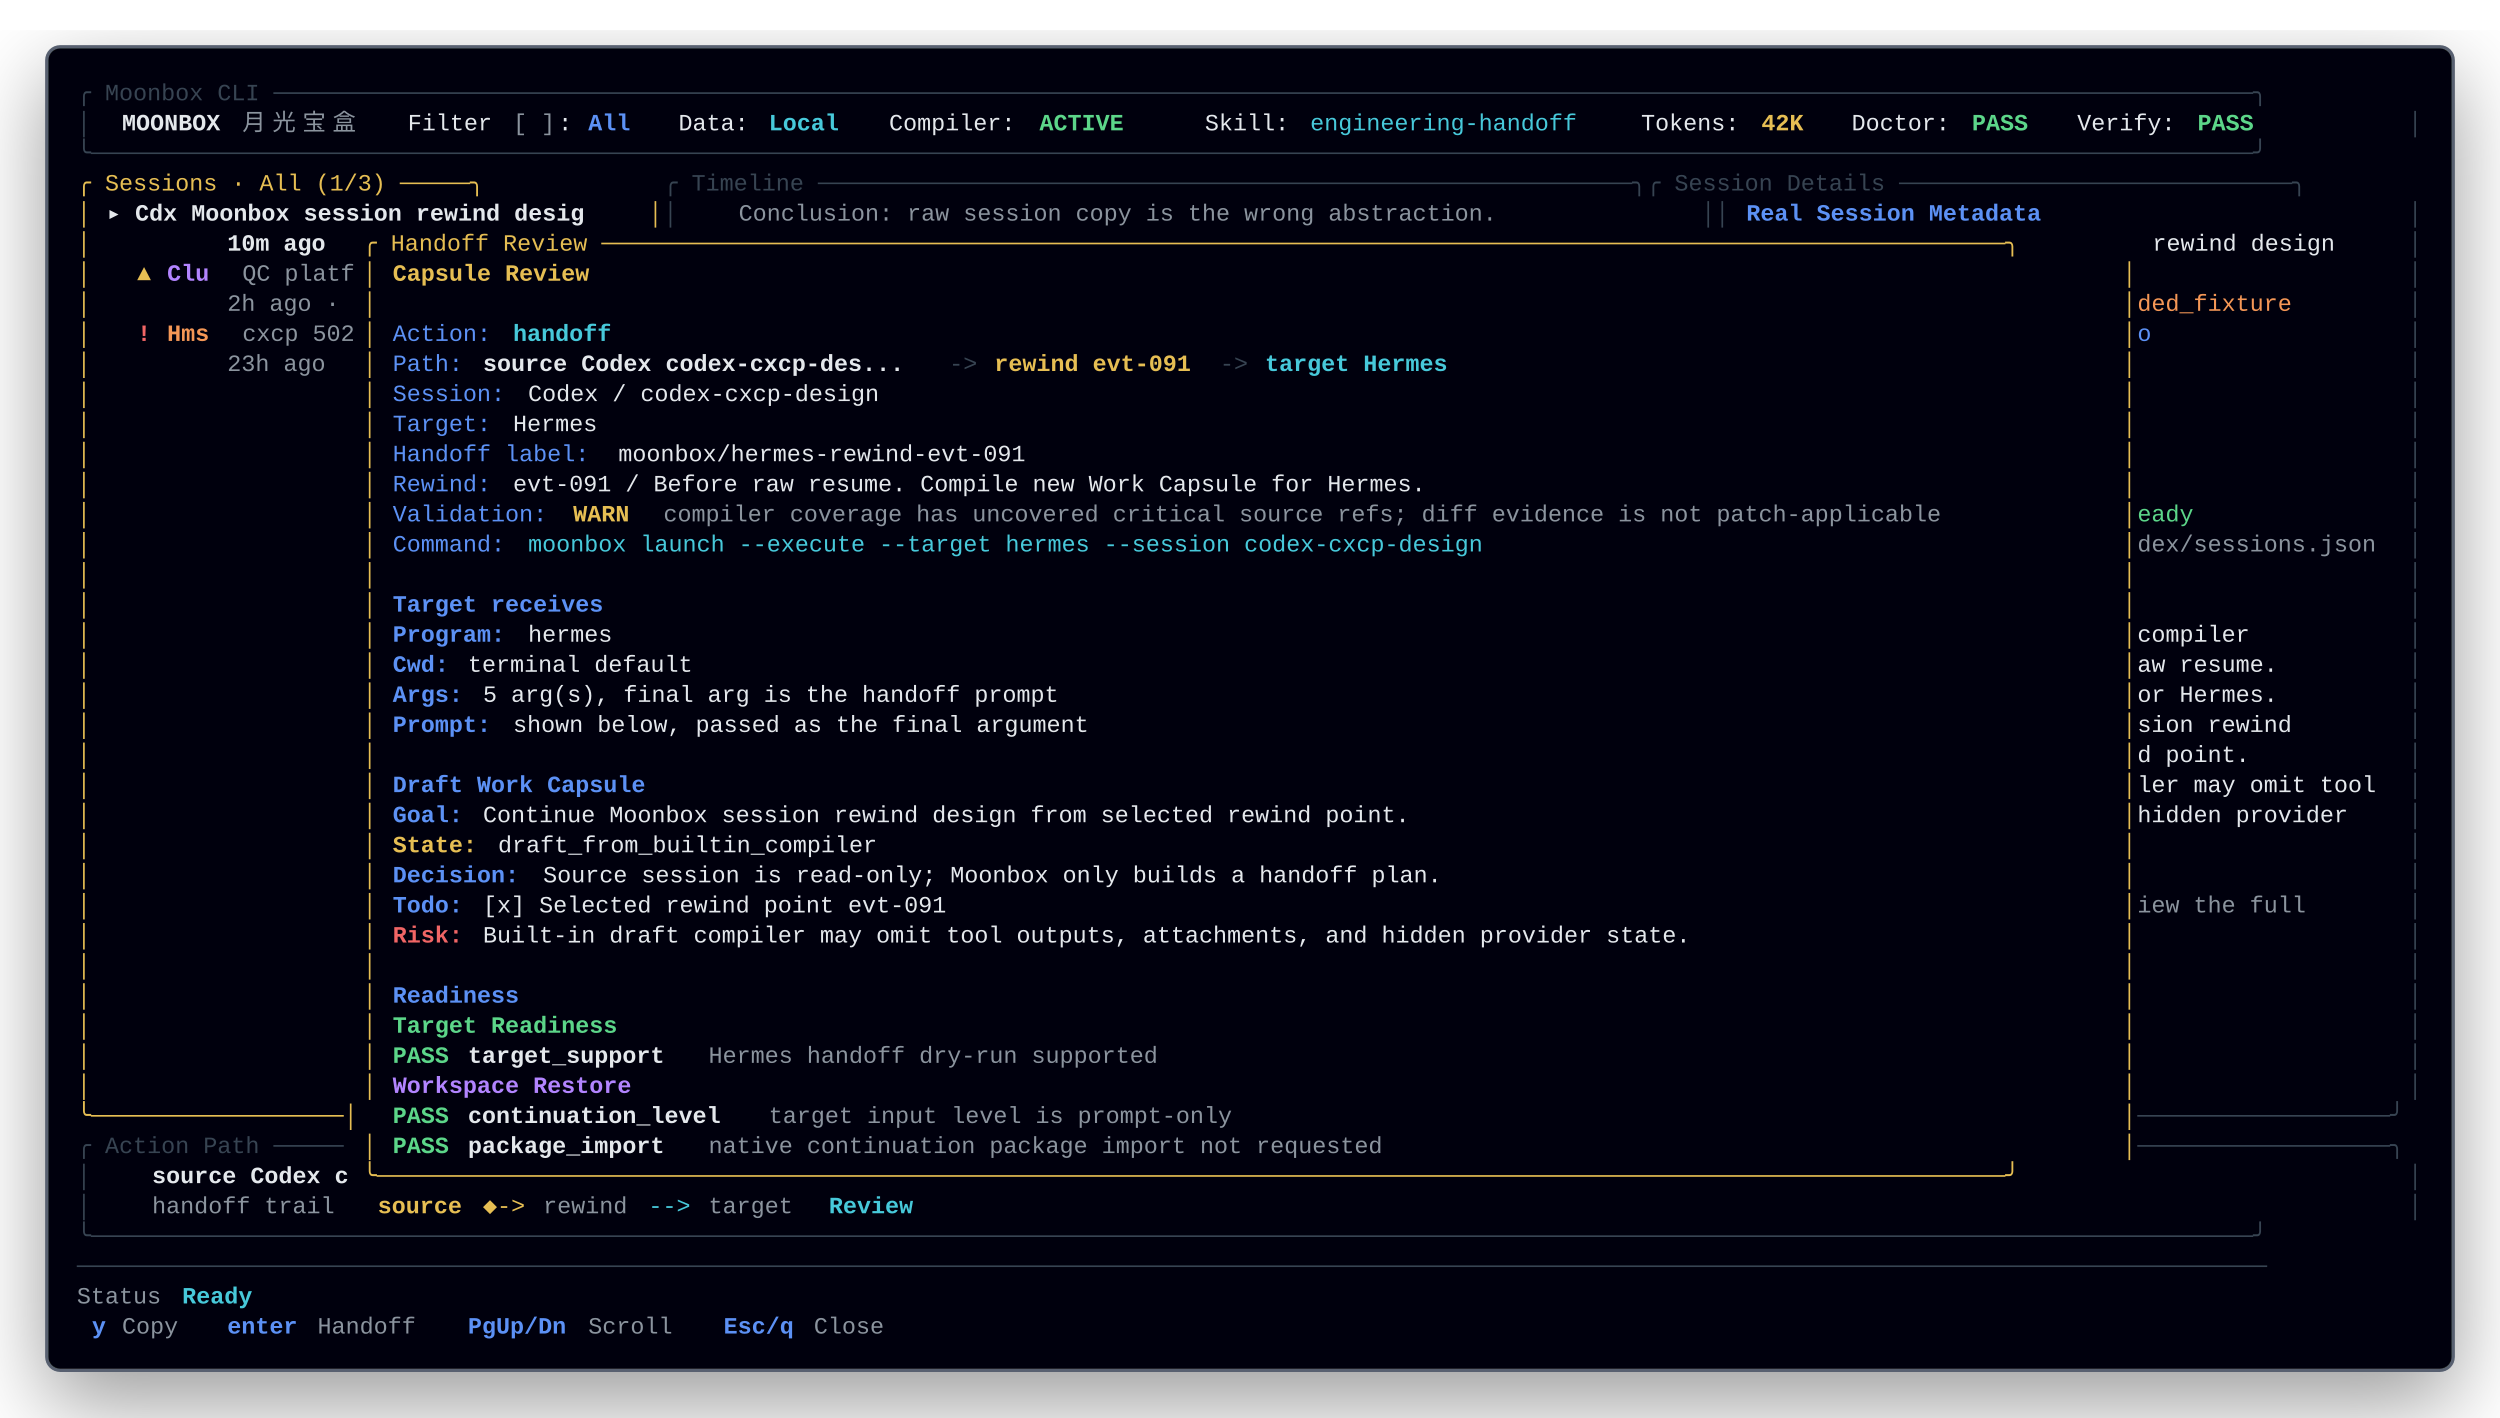
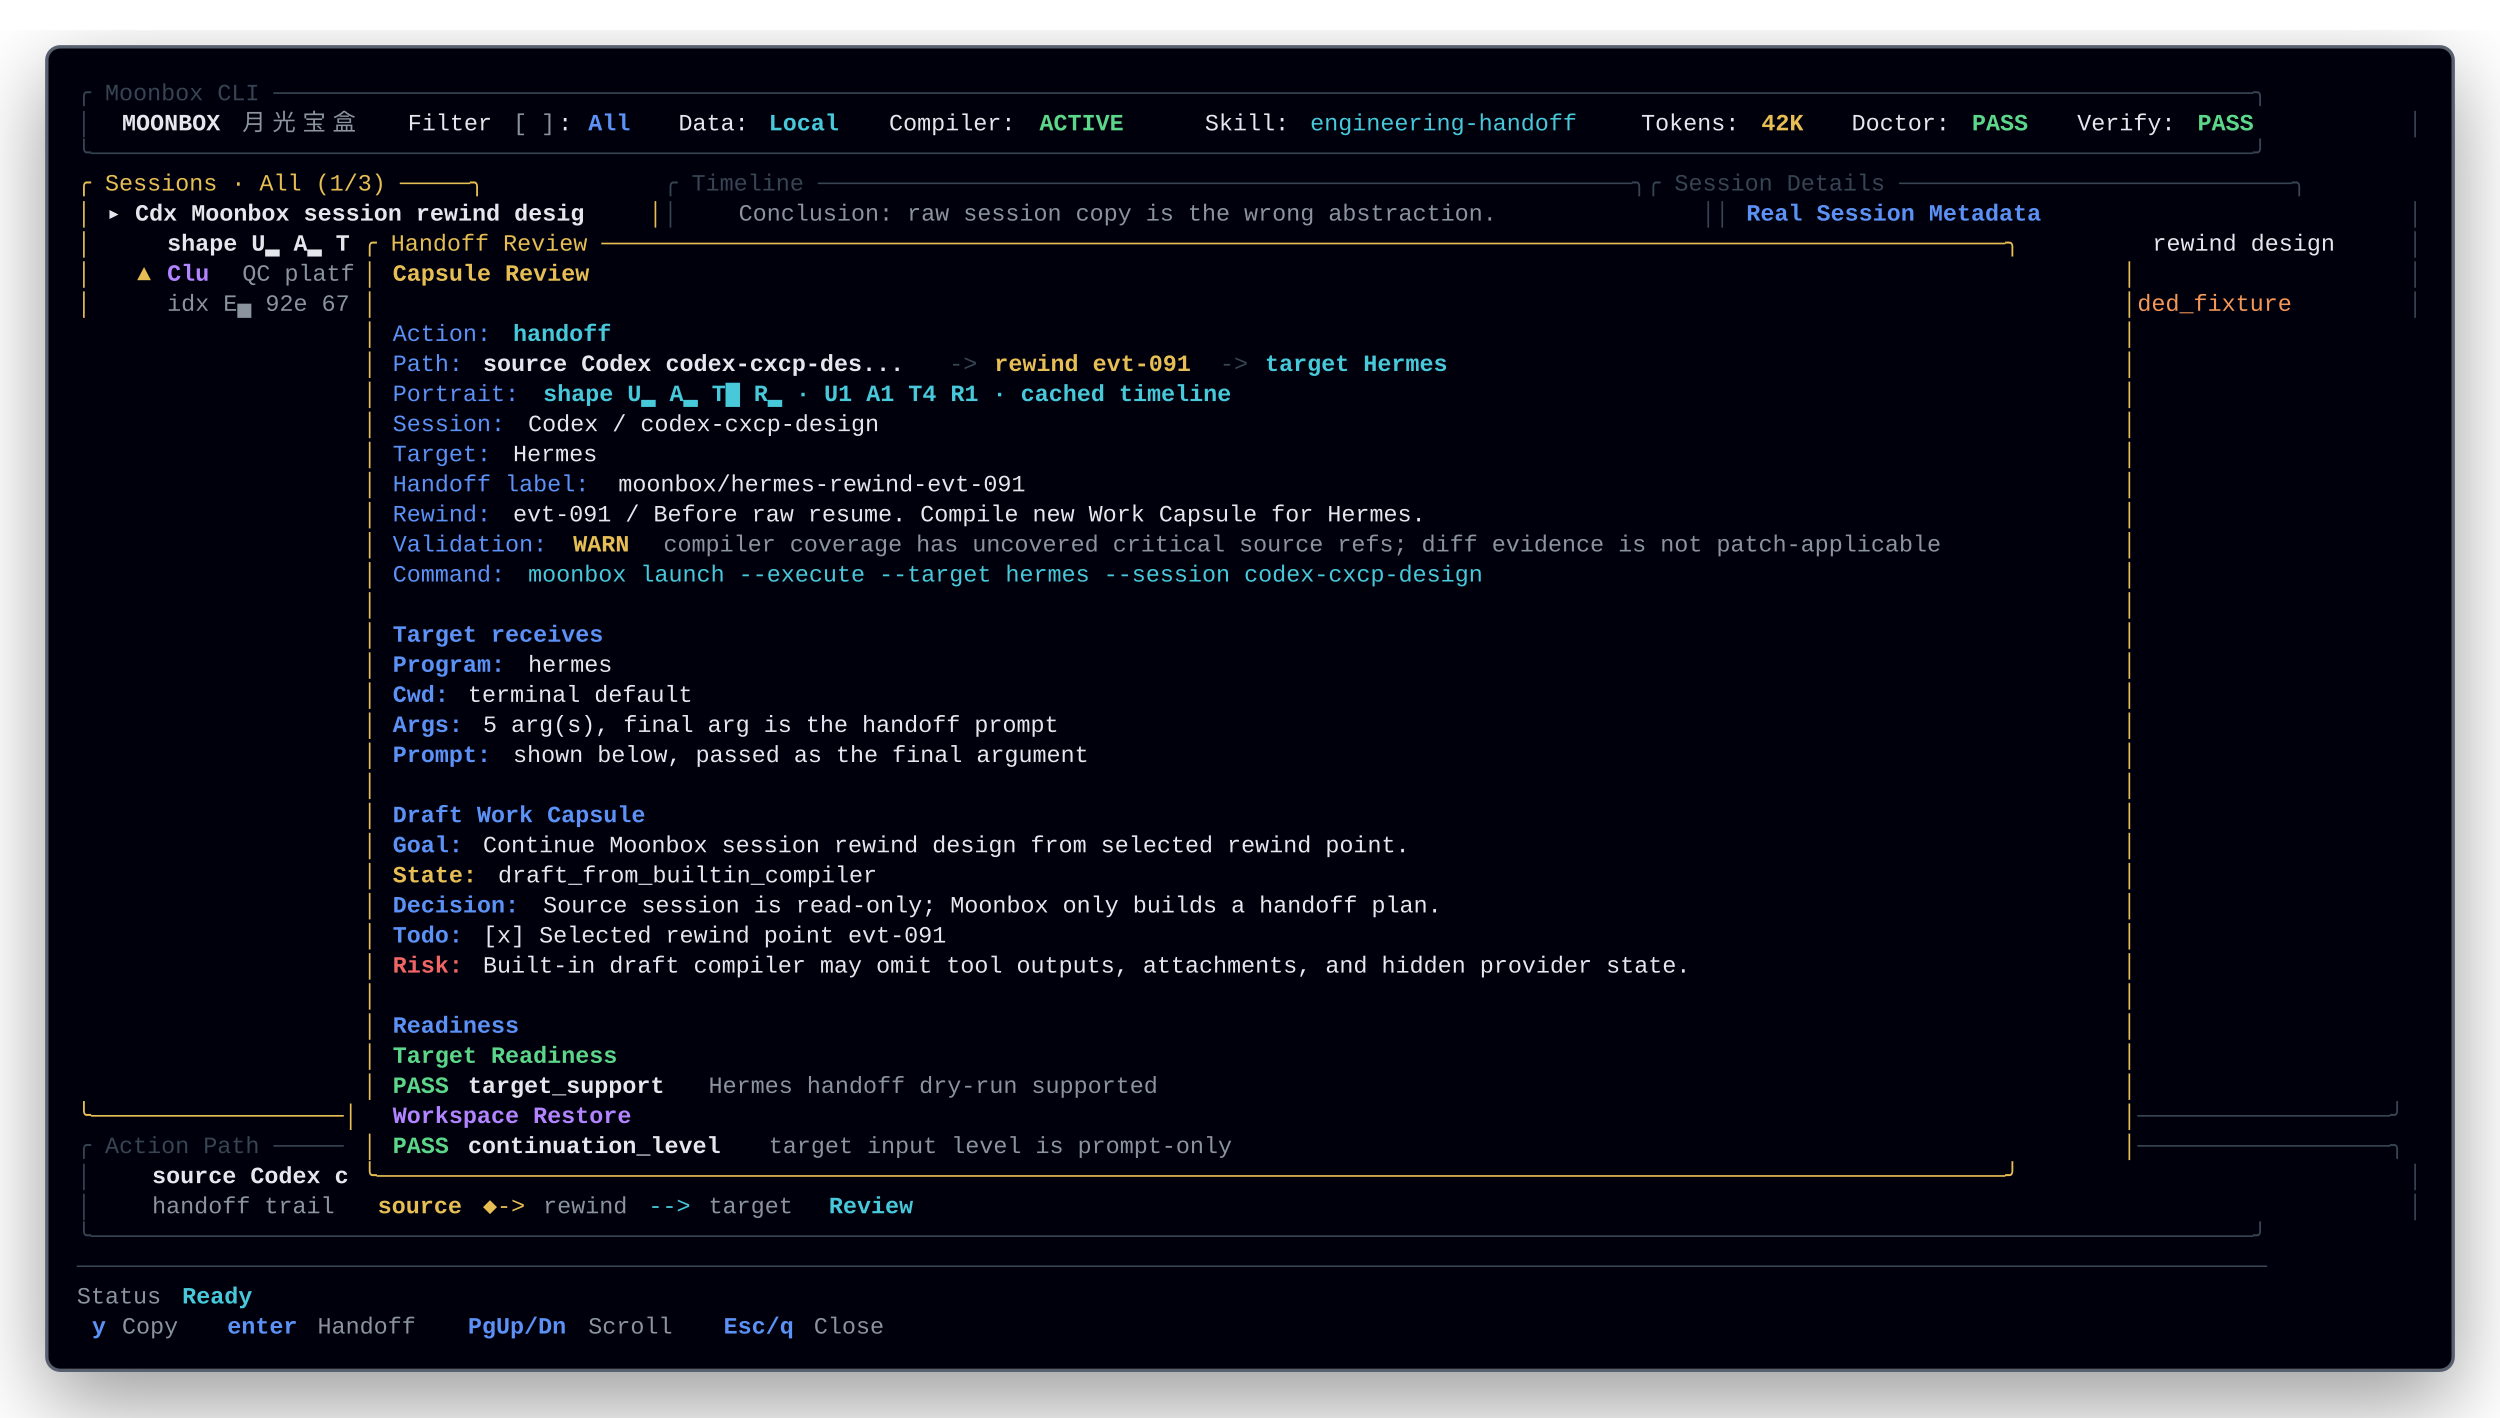
<svg xmlns="http://www.w3.org/2000/svg" width="1496" height="848" viewBox="0 0 1496 848" role="img" aria-labelledby="title desc">
  <defs>
    <filter id="shadow" x="-10%" y="-10%" width="120%" height="120%">
      <feDropShadow dx="0" dy="18" stdDeviation="26" flood-color="#000000" flood-opacity="0.40" />
    </filter>
    <style>
      .mono { font-family: ui-monospace, SFMono-Regular, Menlo, Monaco, Consolas, "Liberation Mono", monospace; white-space: pre; }
    </style>
  </defs>
  <rect x="28" y="28" width="1440" height="792" rx="8" fill="#050607" stroke="#58616f" stroke-width="2" filter="url(#shadow)" />
  <text x="46" y="60" class="mono" font-size="14" font-weight="500" fill="#374452">╭ Moonbox CLI ─────────────────────────────────────────────────────────────────────────────────────────────────────────────────────────────────────────────╮</text>
  <text x="46" y="78" class="mono" font-size="14" font-weight="500" fill="#374452">│</text>
  <text x="73" y="78" class="mono" font-size="14" font-weight="800" fill="#e4e8ec">MOONBOX</text>
  <text x="145" y="78" class="mono" font-size="14" font-weight="500" fill="#8b949e">月</text>
  <text x="163" y="78" class="mono" font-size="14" font-weight="500" fill="#8b949e">光</text>
  <text x="181" y="78" class="mono" font-size="14" font-weight="500" fill="#8b949e">宝</text>
  <text x="199" y="78" class="mono" font-size="14" font-weight="500" fill="#8b949e">盒</text>
  <text x="244" y="78" class="mono" font-size="14" font-weight="500" fill="#e4e8ec">Filter</text>
  <text x="307" y="78" class="mono" font-size="14" font-weight="500" fill="#8b949e">[ ]</text>
  <text x="334" y="78" class="mono" font-size="14" font-weight="500" fill="#e4e8ec">:</text>
  <text x="352" y="78" class="mono" font-size="14" font-weight="800" fill="#5c91f5">All</text>
  <text x="406" y="78" class="mono" font-size="14" font-weight="500" fill="#e4e8ec">Data:</text>
  <text x="460" y="78" class="mono" font-size="14" font-weight="800" fill="#47c9da">Local</text>
  <text x="532" y="78" class="mono" font-size="14" font-weight="500" fill="#e4e8ec">Compiler:</text>
  <text x="622" y="78" class="mono" font-size="14" font-weight="800" fill="#5cd689">ACTIVE</text>
  <text x="721" y="78" class="mono" font-size="14" font-weight="500" fill="#e4e8ec">Skill:</text>
  <text x="784" y="78" class="mono" font-size="14" font-weight="500" fill="#47c9da">engineering-handoff</text>
  <text x="982" y="78" class="mono" font-size="14" font-weight="500" fill="#e4e8ec">Tokens:</text>
  <text x="1054" y="78" class="mono" font-size="14" font-weight="800" fill="#e6be53">42K</text>
  <text x="1108" y="78" class="mono" font-size="14" font-weight="500" fill="#e4e8ec">Doctor:</text>
  <text x="1180" y="78" class="mono" font-size="14" font-weight="800" fill="#5cd689">PASS</text>
  <text x="1243" y="78" class="mono" font-size="14" font-weight="500" fill="#e4e8ec">Verify:</text>
  <text x="1315" y="78" class="mono" font-size="14" font-weight="800" fill="#5cd689">PASS</text>
  <text x="1441" y="78" class="mono" font-size="14" font-weight="500" fill="#374452">│</text>
  <text x="46" y="96" class="mono" font-size="14" font-weight="500" fill="#374452">╰──────────────────────────────────────────────────────────────────────────────────────────────────────────────────────────────────────────────────────────╯</text>
  <text x="46" y="114" class="mono" font-size="14" font-weight="500" fill="#e6be53">╭ Sessions · All (1/3)           ─────╮</text>
  <text x="397" y="114" class="mono" font-size="14" font-weight="500" fill="#374452">╭ Timeline ──────────────────────────────────────────────────────────╮╭ Session Details ────────────────────────────╮</text>
  <text x="46" y="132" class="mono" font-size="14" font-weight="500" fill="#e6be53">│</text>
  <text x="64" y="132" class="mono" font-size="14" font-weight="800" fill="#e4e8ec">▸ Cdx  Moonbox session rewind desig</text>
  <text x="388" y="132" class="mono" font-size="14" font-weight="500" fill="#e6be53">│</text>
  <text x="397" y="132" class="mono" font-size="14" font-weight="500" fill="#374452">│</text>
  <text x="442" y="132" class="mono" font-size="14" font-weight="500" fill="#8b949e">Conclusion: raw session copy is the wrong abstraction.</text>
  <text x="1018" y="132" class="mono" font-size="14" font-weight="500" fill="#374452">││</text>
  <text x="1045" y="132" class="mono" font-size="14" font-weight="800" fill="#5c91f5">Real Session Metadata</text>
  <text x="1441" y="132" class="mono" font-size="14" font-weight="500" fill="#374452">│</text>
  <text x="46" y="150" class="mono" font-size="14" font-weight="500" fill="#e6be53">│</text>
-   <text x="136" y="150" class="mono" font-size="14" font-weight="800" fill="#e4e8ec">10m ago</text>
+   <text x="100" y="150" class="mono" font-size="14" font-weight="800" fill="#e4e8ec">shape U▂ A▂ T</text>
  <text x="217" y="150" class="mono" font-size="14" font-weight="500" fill="#e6be53">╭ Handoff Review ────────────────────────────────────────────────────────────────────────────────────────────────────╮</text>
  <text x="1288" y="150" class="mono" font-size="14" font-weight="500" fill="#e4e8ec">rewind design</text>
  <text x="1441" y="150" class="mono" font-size="14" font-weight="500" fill="#374452">│</text>
  <text x="46" y="168" class="mono" font-size="14" font-weight="500" fill="#e6be53">│</text>
  <text x="82" y="168" class="mono" font-size="14" font-weight="500" fill="#e6be53">▲</text>
  <text x="100" y="168" class="mono" font-size="14" font-weight="800" fill="#b284ff">Clu</text>
  <text x="145" y="168" class="mono" font-size="14" font-weight="500" fill="#8b949e">QC platf</text>
  <text x="217" y="168" class="mono" font-size="14" font-weight="500" fill="#e6be53">│</text>
  <text x="235" y="168" class="mono" font-size="14" font-weight="800" fill="#e6be53">Capsule Review</text>
  <text x="1270" y="168" class="mono" font-size="14" font-weight="500" fill="#e6be53">│</text>
  <text x="1441" y="168" class="mono" font-size="14" font-weight="500" fill="#374452">│</text>
  <text x="46" y="186" class="mono" font-size="14" font-weight="500" fill="#e6be53">│</text>
-   <text x="136" y="186" class="mono" font-size="14" font-weight="500" fill="#8b949e">2h ago  ·</text>
+   <text x="100" y="186" class="mono" font-size="14" font-weight="500" fill="#8b949e">idx E▄ 92e 67</text>
  <text x="217" y="186" class="mono" font-size="14" font-weight="500" fill="#e6be53">│</text>
  <text x="1270" y="186" class="mono" font-size="14" font-weight="500" fill="#e6be53">│</text>
  <text x="1279" y="186" class="mono" font-size="14" font-weight="500" fill="#f59756">ded_fixture</text>
  <text x="1441" y="186" class="mono" font-size="14" font-weight="500" fill="#374452">│</text>
-   <text x="46" y="204" class="mono" font-size="14" font-weight="500" fill="#e6be53">│</text>
-   <text x="82" y="204" class="mono" font-size="14" font-weight="800" fill="#f16565">!</text>
-   <text x="100" y="204" class="mono" font-size="14" font-weight="800" fill="#f59756">Hms</text>
-   <text x="145" y="204" class="mono" font-size="14" font-weight="500" fill="#8b949e">cxcp 502</text>
  <text x="217" y="204" class="mono" font-size="14" font-weight="500" fill="#e6be53">│</text>
  <text x="235" y="204" class="mono" font-size="14" font-weight="500" fill="#5c91f5">Action:</text>
  <text x="307" y="204" class="mono" font-size="14" font-weight="800" fill="#47c9da">handoff</text>
  <text x="1270" y="204" class="mono" font-size="14" font-weight="500" fill="#e6be53">│</text>
-   <text x="1279" y="204" class="mono" font-size="14" font-weight="500" fill="#5c91f5">o</text>
-   <text x="1441" y="204" class="mono" font-size="14" font-weight="500" fill="#374452">│</text>
-   <text x="46" y="222" class="mono" font-size="14" font-weight="500" fill="#e6be53">│</text>
-   <text x="136" y="222" class="mono" font-size="14" font-weight="500" fill="#8b949e">23h ago</text>
  <text x="217" y="222" class="mono" font-size="14" font-weight="500" fill="#e6be53">│</text>
  <text x="235" y="222" class="mono" font-size="14" font-weight="500" fill="#5c91f5">Path:</text>
  <text x="289" y="222" class="mono" font-size="14" font-weight="800" fill="#e4e8ec">source Codex codex-cxcp-des...</text>
  <text x="568" y="222" class="mono" font-size="14" font-weight="500" fill="#374452">-&gt;</text>
  <text x="595" y="222" class="mono" font-size="14" font-weight="800" fill="#e6be53">rewind evt-091</text>
  <text x="730" y="222" class="mono" font-size="14" font-weight="500" fill="#374452">-&gt;</text>
  <text x="757" y="222" class="mono" font-size="14" font-weight="800" fill="#47c9da">target Hermes</text>
  <text x="1270" y="222" class="mono" font-size="14" font-weight="500" fill="#e6be53">│</text>
-   <text x="1441" y="222" class="mono" font-size="14" font-weight="500" fill="#374452">│</text>
-   <text x="46" y="240" class="mono" font-size="14" font-weight="500" fill="#e6be53">│</text>
  <text x="217" y="240" class="mono" font-size="14" font-weight="500" fill="#e6be53">│</text>
-   <text x="235" y="240" class="mono" font-size="14" font-weight="500" fill="#5c91f5">Session:</text>
-   <text x="316" y="240" class="mono" font-size="14" font-weight="500" fill="#e4e8ec">Codex / codex-cxcp-design</text>
+   <text x="235" y="240" class="mono" font-size="14" font-weight="500" fill="#5c91f5">Portrait:</text>
+   <text x="325" y="240" class="mono" font-size="14" font-weight="800" fill="#47c9da">shape U▂ A▂ T▇ R▂ · U1 A1 T4 R1 · cached timeline</text>
  <text x="1270" y="240" class="mono" font-size="14" font-weight="500" fill="#e6be53">│</text>
-   <text x="1441" y="240" class="mono" font-size="14" font-weight="500" fill="#374452">│</text>
-   <text x="46" y="258" class="mono" font-size="14" font-weight="500" fill="#e6be53">│</text>
  <text x="217" y="258" class="mono" font-size="14" font-weight="500" fill="#e6be53">│</text>
-   <text x="235" y="258" class="mono" font-size="14" font-weight="500" fill="#5c91f5">Target:</text>
-   <text x="307" y="258" class="mono" font-size="14" font-weight="500" fill="#e4e8ec">Hermes</text>
+   <text x="235" y="258" class="mono" font-size="14" font-weight="500" fill="#5c91f5">Session:</text>
+   <text x="316" y="258" class="mono" font-size="14" font-weight="500" fill="#e4e8ec">Codex / codex-cxcp-design</text>
  <text x="1270" y="258" class="mono" font-size="14" font-weight="500" fill="#e6be53">│</text>
-   <text x="1441" y="258" class="mono" font-size="14" font-weight="500" fill="#374452">│</text>
-   <text x="46" y="276" class="mono" font-size="14" font-weight="500" fill="#e6be53">│</text>
  <text x="217" y="276" class="mono" font-size="14" font-weight="500" fill="#e6be53">│</text>
-   <text x="235" y="276" class="mono" font-size="14" font-weight="500" fill="#5c91f5">Handoff label:</text>
-   <text x="370" y="276" class="mono" font-size="14" font-weight="500" fill="#e4e8ec">moonbox/hermes-rewind-evt-091</text>
+   <text x="235" y="276" class="mono" font-size="14" font-weight="500" fill="#5c91f5">Target:</text>
+   <text x="307" y="276" class="mono" font-size="14" font-weight="500" fill="#e4e8ec">Hermes</text>
  <text x="1270" y="276" class="mono" font-size="14" font-weight="500" fill="#e6be53">│</text>
-   <text x="1441" y="276" class="mono" font-size="14" font-weight="500" fill="#374452">│</text>
-   <text x="46" y="294" class="mono" font-size="14" font-weight="500" fill="#e6be53">│</text>
  <text x="217" y="294" class="mono" font-size="14" font-weight="500" fill="#e6be53">│</text>
-   <text x="235" y="294" class="mono" font-size="14" font-weight="500" fill="#5c91f5">Rewind:</text>
-   <text x="307" y="294" class="mono" font-size="14" font-weight="500" fill="#e4e8ec">evt-091 / Before raw resume. Compile new Work Capsule for Hermes.</text>
+   <text x="235" y="294" class="mono" font-size="14" font-weight="500" fill="#5c91f5">Handoff label:</text>
+   <text x="370" y="294" class="mono" font-size="14" font-weight="500" fill="#e4e8ec">moonbox/hermes-rewind-evt-091</text>
  <text x="1270" y="294" class="mono" font-size="14" font-weight="500" fill="#e6be53">│</text>
-   <text x="1441" y="294" class="mono" font-size="14" font-weight="500" fill="#374452">│</text>
-   <text x="46" y="312" class="mono" font-size="14" font-weight="500" fill="#e6be53">│</text>
  <text x="217" y="312" class="mono" font-size="14" font-weight="500" fill="#e6be53">│</text>
-   <text x="235" y="312" class="mono" font-size="14" font-weight="500" fill="#5c91f5">Validation:</text>
-   <text x="343" y="312" class="mono" font-size="14" font-weight="800" fill="#e6be53">WARN</text>
-   <text x="397" y="312" class="mono" font-size="14" font-weight="500" fill="#8b949e">compiler coverage has uncovered critical source refs; diff evidence is not patch-applicable</text>
+   <text x="235" y="312" class="mono" font-size="14" font-weight="500" fill="#5c91f5">Rewind:</text>
+   <text x="307" y="312" class="mono" font-size="14" font-weight="500" fill="#e4e8ec">evt-091 / Before raw resume. Compile new Work Capsule for Hermes.</text>
  <text x="1270" y="312" class="mono" font-size="14" font-weight="500" fill="#e6be53">│</text>
-   <text x="1279" y="312" class="mono" font-size="14" font-weight="500" fill="#5cd689">eady</text>
-   <text x="1441" y="312" class="mono" font-size="14" font-weight="500" fill="#374452">│</text>
-   <text x="46" y="330" class="mono" font-size="14" font-weight="500" fill="#e6be53">│</text>
  <text x="217" y="330" class="mono" font-size="14" font-weight="500" fill="#e6be53">│</text>
-   <text x="235" y="330" class="mono" font-size="14" font-weight="500" fill="#5c91f5">Command:</text>
-   <text x="316" y="330" class="mono" font-size="14" font-weight="500" fill="#47c9da">moonbox launch --execute --target hermes --session codex-cxcp-design</text>
+   <text x="235" y="330" class="mono" font-size="14" font-weight="500" fill="#5c91f5">Validation:</text>
+   <text x="343" y="330" class="mono" font-size="14" font-weight="800" fill="#e6be53">WARN</text>
+   <text x="397" y="330" class="mono" font-size="14" font-weight="500" fill="#8b949e">compiler coverage has uncovered critical source refs; diff evidence is not patch-applicable</text>
  <text x="1270" y="330" class="mono" font-size="14" font-weight="500" fill="#e6be53">│</text>
-   <text x="1279" y="330" class="mono" font-size="14" font-weight="500" fill="#8b949e">dex/sessions.json</text>
-   <text x="1441" y="330" class="mono" font-size="14" font-weight="500" fill="#374452">│</text>
-   <text x="46" y="348" class="mono" font-size="14" font-weight="500" fill="#e6be53">│</text>
  <text x="217" y="348" class="mono" font-size="14" font-weight="500" fill="#e6be53">│</text>
+   <text x="235" y="348" class="mono" font-size="14" font-weight="500" fill="#5c91f5">Command:</text>
+   <text x="316" y="348" class="mono" font-size="14" font-weight="500" fill="#47c9da">moonbox launch --execute --target hermes --session codex-cxcp-design</text>
  <text x="1270" y="348" class="mono" font-size="14" font-weight="500" fill="#e6be53">│</text>
-   <text x="1441" y="348" class="mono" font-size="14" font-weight="500" fill="#374452">│</text>
-   <text x="46" y="366" class="mono" font-size="14" font-weight="500" fill="#e6be53">│</text>
  <text x="217" y="366" class="mono" font-size="14" font-weight="500" fill="#e6be53">│</text>
-   <text x="235" y="366" class="mono" font-size="14" font-weight="800" fill="#5c91f5">Target receives</text>
  <text x="1270" y="366" class="mono" font-size="14" font-weight="500" fill="#e6be53">│</text>
-   <text x="1441" y="366" class="mono" font-size="14" font-weight="500" fill="#374452">│</text>
-   <text x="46" y="384" class="mono" font-size="14" font-weight="500" fill="#e6be53">│</text>
  <text x="217" y="384" class="mono" font-size="14" font-weight="500" fill="#e6be53">│</text>
-   <text x="235" y="384" class="mono" font-size="14" font-weight="800" fill="#5c91f5">Program:</text>
-   <text x="316" y="384" class="mono" font-size="14" font-weight="500" fill="#e4e8ec">hermes</text>
+   <text x="235" y="384" class="mono" font-size="14" font-weight="800" fill="#5c91f5">Target receives</text>
  <text x="1270" y="384" class="mono" font-size="14" font-weight="500" fill="#e6be53">│</text>
-   <text x="1279" y="384" class="mono" font-size="14" font-weight="500" fill="#e4e8ec">compiler</text>
-   <text x="1441" y="384" class="mono" font-size="14" font-weight="500" fill="#374452">│</text>
-   <text x="46" y="402" class="mono" font-size="14" font-weight="500" fill="#e6be53">│</text>
  <text x="217" y="402" class="mono" font-size="14" font-weight="500" fill="#e6be53">│</text>
-   <text x="235" y="402" class="mono" font-size="14" font-weight="800" fill="#5c91f5">Cwd:</text>
-   <text x="280" y="402" class="mono" font-size="14" font-weight="500" fill="#e4e8ec">terminal default</text>
+   <text x="235" y="402" class="mono" font-size="14" font-weight="800" fill="#5c91f5">Program:</text>
+   <text x="316" y="402" class="mono" font-size="14" font-weight="500" fill="#e4e8ec">hermes</text>
  <text x="1270" y="402" class="mono" font-size="14" font-weight="500" fill="#e6be53">│</text>
-   <text x="1279" y="402" class="mono" font-size="14" font-weight="500" fill="#e4e8ec">aw resume.</text>
-   <text x="1441" y="402" class="mono" font-size="14" font-weight="500" fill="#374452">│</text>
-   <text x="46" y="420" class="mono" font-size="14" font-weight="500" fill="#e6be53">│</text>
  <text x="217" y="420" class="mono" font-size="14" font-weight="500" fill="#e6be53">│</text>
-   <text x="235" y="420" class="mono" font-size="14" font-weight="800" fill="#5c91f5">Args:</text>
-   <text x="289" y="420" class="mono" font-size="14" font-weight="500" fill="#e4e8ec">5 arg(s), final arg is the handoff prompt</text>
+   <text x="235" y="420" class="mono" font-size="14" font-weight="800" fill="#5c91f5">Cwd:</text>
+   <text x="280" y="420" class="mono" font-size="14" font-weight="500" fill="#e4e8ec">terminal default</text>
  <text x="1270" y="420" class="mono" font-size="14" font-weight="500" fill="#e6be53">│</text>
-   <text x="1279" y="420" class="mono" font-size="14" font-weight="500" fill="#e4e8ec">or Hermes.</text>
-   <text x="1441" y="420" class="mono" font-size="14" font-weight="500" fill="#374452">│</text>
-   <text x="46" y="438" class="mono" font-size="14" font-weight="500" fill="#e6be53">│</text>
  <text x="217" y="438" class="mono" font-size="14" font-weight="500" fill="#e6be53">│</text>
-   <text x="235" y="438" class="mono" font-size="14" font-weight="800" fill="#5c91f5">Prompt:</text>
-   <text x="307" y="438" class="mono" font-size="14" font-weight="500" fill="#e4e8ec">shown below, passed as the final argument</text>
+   <text x="235" y="438" class="mono" font-size="14" font-weight="800" fill="#5c91f5">Args:</text>
+   <text x="289" y="438" class="mono" font-size="14" font-weight="500" fill="#e4e8ec">5 arg(s), final arg is the handoff prompt</text>
  <text x="1270" y="438" class="mono" font-size="14" font-weight="500" fill="#e6be53">│</text>
-   <text x="1279" y="438" class="mono" font-size="14" font-weight="500" fill="#e4e8ec">sion rewind</text>
-   <text x="1441" y="438" class="mono" font-size="14" font-weight="500" fill="#374452">│</text>
-   <text x="46" y="456" class="mono" font-size="14" font-weight="500" fill="#e6be53">│</text>
  <text x="217" y="456" class="mono" font-size="14" font-weight="500" fill="#e6be53">│</text>
+   <text x="235" y="456" class="mono" font-size="14" font-weight="800" fill="#5c91f5">Prompt:</text>
+   <text x="307" y="456" class="mono" font-size="14" font-weight="500" fill="#e4e8ec">shown below, passed as the final argument</text>
  <text x="1270" y="456" class="mono" font-size="14" font-weight="500" fill="#e6be53">│</text>
-   <text x="1279" y="456" class="mono" font-size="14" font-weight="500" fill="#e4e8ec">d point.</text>
-   <text x="1441" y="456" class="mono" font-size="14" font-weight="500" fill="#374452">│</text>
-   <text x="46" y="474" class="mono" font-size="14" font-weight="500" fill="#e6be53">│</text>
  <text x="217" y="474" class="mono" font-size="14" font-weight="500" fill="#e6be53">│</text>
-   <text x="235" y="474" class="mono" font-size="14" font-weight="800" fill="#5c91f5">Draft Work Capsule</text>
  <text x="1270" y="474" class="mono" font-size="14" font-weight="500" fill="#e6be53">│</text>
-   <text x="1279" y="474" class="mono" font-size="14" font-weight="500" fill="#e4e8ec">ler may omit tool</text>
-   <text x="1441" y="474" class="mono" font-size="14" font-weight="500" fill="#374452">│</text>
-   <text x="46" y="492" class="mono" font-size="14" font-weight="500" fill="#e6be53">│</text>
  <text x="217" y="492" class="mono" font-size="14" font-weight="500" fill="#e6be53">│</text>
-   <text x="235" y="492" class="mono" font-size="14" font-weight="800" fill="#5c91f5">Goal:</text>
-   <text x="289" y="492" class="mono" font-size="14" font-weight="500" fill="#e4e8ec">Continue Moonbox session rewind design from selected rewind point.</text>
+   <text x="235" y="492" class="mono" font-size="14" font-weight="800" fill="#5c91f5">Draft Work Capsule</text>
  <text x="1270" y="492" class="mono" font-size="14" font-weight="500" fill="#e6be53">│</text>
-   <text x="1279" y="492" class="mono" font-size="14" font-weight="500" fill="#e4e8ec">hidden provider</text>
-   <text x="1441" y="492" class="mono" font-size="14" font-weight="500" fill="#374452">│</text>
-   <text x="46" y="510" class="mono" font-size="14" font-weight="500" fill="#e6be53">│</text>
  <text x="217" y="510" class="mono" font-size="14" font-weight="500" fill="#e6be53">│</text>
-   <text x="235" y="510" class="mono" font-size="14" font-weight="800" fill="#e6be53">State:</text>
-   <text x="298" y="510" class="mono" font-size="14" font-weight="500" fill="#e4e8ec">draft_from_builtin_compiler</text>
+   <text x="235" y="510" class="mono" font-size="14" font-weight="800" fill="#5c91f5">Goal:</text>
+   <text x="289" y="510" class="mono" font-size="14" font-weight="500" fill="#e4e8ec">Continue Moonbox session rewind design from selected rewind point.</text>
  <text x="1270" y="510" class="mono" font-size="14" font-weight="500" fill="#e6be53">│</text>
-   <text x="1441" y="510" class="mono" font-size="14" font-weight="500" fill="#374452">│</text>
-   <text x="46" y="528" class="mono" font-size="14" font-weight="500" fill="#e6be53">│</text>
  <text x="217" y="528" class="mono" font-size="14" font-weight="500" fill="#e6be53">│</text>
-   <text x="235" y="528" class="mono" font-size="14" font-weight="800" fill="#5c91f5">Decision:</text>
-   <text x="325" y="528" class="mono" font-size="14" font-weight="500" fill="#e4e8ec">Source session is read-only; Moonbox only builds a handoff plan.</text>
+   <text x="235" y="528" class="mono" font-size="14" font-weight="800" fill="#e6be53">State:</text>
+   <text x="298" y="528" class="mono" font-size="14" font-weight="500" fill="#e4e8ec">draft_from_builtin_compiler</text>
  <text x="1270" y="528" class="mono" font-size="14" font-weight="500" fill="#e6be53">│</text>
-   <text x="1441" y="528" class="mono" font-size="14" font-weight="500" fill="#374452">│</text>
-   <text x="46" y="546" class="mono" font-size="14" font-weight="500" fill="#e6be53">│</text>
  <text x="217" y="546" class="mono" font-size="14" font-weight="500" fill="#e6be53">│</text>
-   <text x="235" y="546" class="mono" font-size="14" font-weight="800" fill="#5c91f5">Todo:</text>
-   <text x="289" y="546" class="mono" font-size="14" font-weight="500" fill="#e4e8ec">[x] Selected rewind point evt-091</text>
+   <text x="235" y="546" class="mono" font-size="14" font-weight="800" fill="#5c91f5">Decision:</text>
+   <text x="325" y="546" class="mono" font-size="14" font-weight="500" fill="#e4e8ec">Source session is read-only; Moonbox only builds a handoff plan.</text>
  <text x="1270" y="546" class="mono" font-size="14" font-weight="500" fill="#e6be53">│</text>
-   <text x="1279" y="546" class="mono" font-size="14" font-weight="500" fill="#8b949e">iew the full</text>
-   <text x="1441" y="546" class="mono" font-size="14" font-weight="500" fill="#374452">│</text>
-   <text x="46" y="564" class="mono" font-size="14" font-weight="500" fill="#e6be53">│</text>
  <text x="217" y="564" class="mono" font-size="14" font-weight="500" fill="#e6be53">│</text>
-   <text x="235" y="564" class="mono" font-size="14" font-weight="800" fill="#f16565">Risk:</text>
-   <text x="289" y="564" class="mono" font-size="14" font-weight="500" fill="#e4e8ec">Built-in draft compiler may omit tool outputs, attachments, and hidden provider state.</text>
+   <text x="235" y="564" class="mono" font-size="14" font-weight="800" fill="#5c91f5">Todo:</text>
+   <text x="289" y="564" class="mono" font-size="14" font-weight="500" fill="#e4e8ec">[x] Selected rewind point evt-091</text>
  <text x="1270" y="564" class="mono" font-size="14" font-weight="500" fill="#e6be53">│</text>
-   <text x="1441" y="564" class="mono" font-size="14" font-weight="500" fill="#374452">│</text>
-   <text x="46" y="582" class="mono" font-size="14" font-weight="500" fill="#e6be53">│</text>
  <text x="217" y="582" class="mono" font-size="14" font-weight="500" fill="#e6be53">│</text>
+   <text x="235" y="582" class="mono" font-size="14" font-weight="800" fill="#f16565">Risk:</text>
+   <text x="289" y="582" class="mono" font-size="14" font-weight="500" fill="#e4e8ec">Built-in draft compiler may omit tool outputs, attachments, and hidden provider state.</text>
  <text x="1270" y="582" class="mono" font-size="14" font-weight="500" fill="#e6be53">│</text>
-   <text x="1441" y="582" class="mono" font-size="14" font-weight="500" fill="#374452">│</text>
-   <text x="46" y="600" class="mono" font-size="14" font-weight="500" fill="#e6be53">│</text>
  <text x="217" y="600" class="mono" font-size="14" font-weight="500" fill="#e6be53">│</text>
-   <text x="235" y="600" class="mono" font-size="14" font-weight="800" fill="#5c91f5">Readiness</text>
  <text x="1270" y="600" class="mono" font-size="14" font-weight="500" fill="#e6be53">│</text>
-   <text x="1441" y="600" class="mono" font-size="14" font-weight="500" fill="#374452">│</text>
-   <text x="46" y="618" class="mono" font-size="14" font-weight="500" fill="#e6be53">│</text>
  <text x="217" y="618" class="mono" font-size="14" font-weight="500" fill="#e6be53">│</text>
-   <text x="235" y="618" class="mono" font-size="14" font-weight="800" fill="#5cd689">Target Readiness</text>
+   <text x="235" y="618" class="mono" font-size="14" font-weight="800" fill="#5c91f5">Readiness</text>
  <text x="1270" y="618" class="mono" font-size="14" font-weight="500" fill="#e6be53">│</text>
-   <text x="1441" y="618" class="mono" font-size="14" font-weight="500" fill="#374452">│</text>
-   <text x="46" y="636" class="mono" font-size="14" font-weight="500" fill="#e6be53">│</text>
  <text x="217" y="636" class="mono" font-size="14" font-weight="500" fill="#e6be53">│</text>
-   <text x="235" y="636" class="mono" font-size="14" font-weight="800" fill="#5cd689">PASS</text>
-   <text x="280" y="636" class="mono" font-size="14" font-weight="800" fill="#e4e8ec">target_support</text>
-   <text x="424" y="636" class="mono" font-size="14" font-weight="500" fill="#8b949e">Hermes handoff dry-run supported</text>
+   <text x="235" y="636" class="mono" font-size="14" font-weight="800" fill="#5cd689">Target Readiness</text>
  <text x="1270" y="636" class="mono" font-size="14" font-weight="500" fill="#e6be53">│</text>
-   <text x="1441" y="636" class="mono" font-size="14" font-weight="500" fill="#374452">│</text>
-   <text x="46" y="654" class="mono" font-size="14" font-weight="500" fill="#e6be53">│</text>
  <text x="217" y="654" class="mono" font-size="14" font-weight="500" fill="#e6be53">│</text>
-   <text x="235" y="654" class="mono" font-size="14" font-weight="800" fill="#b284ff">Workspace Restore</text>
+   <text x="235" y="654" class="mono" font-size="14" font-weight="800" fill="#5cd689">PASS</text>
+   <text x="280" y="654" class="mono" font-size="14" font-weight="800" fill="#e4e8ec">target_support</text>
+   <text x="424" y="654" class="mono" font-size="14" font-weight="500" fill="#8b949e">Hermes handoff dry-run supported</text>
  <text x="1270" y="654" class="mono" font-size="14" font-weight="500" fill="#e6be53">│</text>
-   <text x="1441" y="654" class="mono" font-size="14" font-weight="500" fill="#374452">│</text>
  <text x="46" y="672" class="mono" font-size="14" font-weight="500" fill="#e6be53">╰──────────────────│</text>
-   <text x="235" y="672" class="mono" font-size="14" font-weight="800" fill="#5cd689">PASS</text>
-   <text x="280" y="672" class="mono" font-size="14" font-weight="800" fill="#e4e8ec">continuation_level</text>
-   <text x="460" y="672" class="mono" font-size="14" font-weight="500" fill="#8b949e">target input level is prompt-only</text>
+   <text x="235" y="672" class="mono" font-size="14" font-weight="800" fill="#b284ff">Workspace Restore</text>
  <text x="1270" y="672" class="mono" font-size="14" font-weight="500" fill="#e6be53">│</text>
  <text x="1279" y="672" class="mono" font-size="14" font-weight="500" fill="#374452">──────────────────╯</text>
  <text x="46" y="690" class="mono" font-size="14" font-weight="500" fill="#374452">╭ Action Path ─────</text>
  <text x="217" y="690" class="mono" font-size="14" font-weight="500" fill="#e6be53">│</text>
  <text x="235" y="690" class="mono" font-size="14" font-weight="800" fill="#5cd689">PASS</text>
-   <text x="280" y="690" class="mono" font-size="14" font-weight="800" fill="#e4e8ec">package_import</text>
-   <text x="424" y="690" class="mono" font-size="14" font-weight="500" fill="#8b949e">native continuation package import not requested</text>
+   <text x="280" y="690" class="mono" font-size="14" font-weight="800" fill="#e4e8ec">continuation_level</text>
+   <text x="460" y="690" class="mono" font-size="14" font-weight="500" fill="#8b949e">target input level is prompt-only</text>
  <text x="1270" y="690" class="mono" font-size="14" font-weight="500" fill="#e6be53">│</text>
  <text x="1279" y="690" class="mono" font-size="14" font-weight="500" fill="#374452">──────────────────╮</text>
  <text x="46" y="708" class="mono" font-size="14" font-weight="500" fill="#374452">│</text>
  <text x="91" y="708" class="mono" font-size="14" font-weight="800" fill="#e4e8ec">source Codex c</text>
  <text x="217" y="708" class="mono" font-size="14" font-weight="500" fill="#e6be53">╰────────────────────────────────────────────────────────────────────────────────────────────────────────────────────╯</text>
  <text x="1441" y="708" class="mono" font-size="14" font-weight="500" fill="#374452">│</text>
  <text x="46" y="726" class="mono" font-size="14" font-weight="500" fill="#374452">│</text>
  <text x="91" y="726" class="mono" font-size="14" font-weight="500" fill="#8b949e">handoff trail</text>
  <text x="226" y="726" class="mono" font-size="14" font-weight="800" fill="#e6be53">source</text>
  <text x="289" y="726" class="mono" font-size="14" font-weight="500" fill="#e6be53">◆-&gt;</text>
  <text x="325" y="726" class="mono" font-size="14" font-weight="500" fill="#8b949e">rewind</text>
  <text x="388" y="726" class="mono" font-size="14" font-weight="500" fill="#47c9da">--&gt;</text>
  <text x="424" y="726" class="mono" font-size="14" font-weight="500" fill="#8b949e">target</text>
  <text x="496" y="726" class="mono" font-size="14" font-weight="800" fill="#47c9da">Review</text>
  <text x="1441" y="726" class="mono" font-size="14" font-weight="500" fill="#374452">│</text>
  <text x="46" y="744" class="mono" font-size="14" font-weight="500" fill="#374452">╰──────────────────────────────────────────────────────────────────────────────────────────────────────────────────────────────────────────────────────────╯</text>
  <text x="46" y="762" class="mono" font-size="14" font-weight="500" fill="#374452">────────────────────────────────────────────────────────────────────────────────────────────────────────────────────────────────────────────────────────────</text>
  <text x="46" y="780" class="mono" font-size="14" font-weight="500" fill="#8b949e">Status</text>
  <text x="109" y="780" class="mono" font-size="14" font-weight="800" fill="#47c9da">Ready</text>
  <text x="55" y="798" class="mono" font-size="14" font-weight="800" fill="#5c91f5">y</text>
  <text x="73" y="798" class="mono" font-size="14" font-weight="500" fill="#8b949e">Copy</text>
  <text x="136" y="798" class="mono" font-size="14" font-weight="800" fill="#5c91f5">enter</text>
  <text x="190" y="798" class="mono" font-size="14" font-weight="500" fill="#8b949e">Handoff</text>
  <text x="280" y="798" class="mono" font-size="14" font-weight="800" fill="#5c91f5">PgUp/Dn</text>
  <text x="352" y="798" class="mono" font-size="14" font-weight="500" fill="#8b949e">Scroll</text>
  <text x="433" y="798" class="mono" font-size="14" font-weight="800" fill="#5c91f5">Esc/q</text>
  <text x="487" y="798" class="mono" font-size="14" font-weight="500" fill="#8b949e">Close</text>
</svg>
